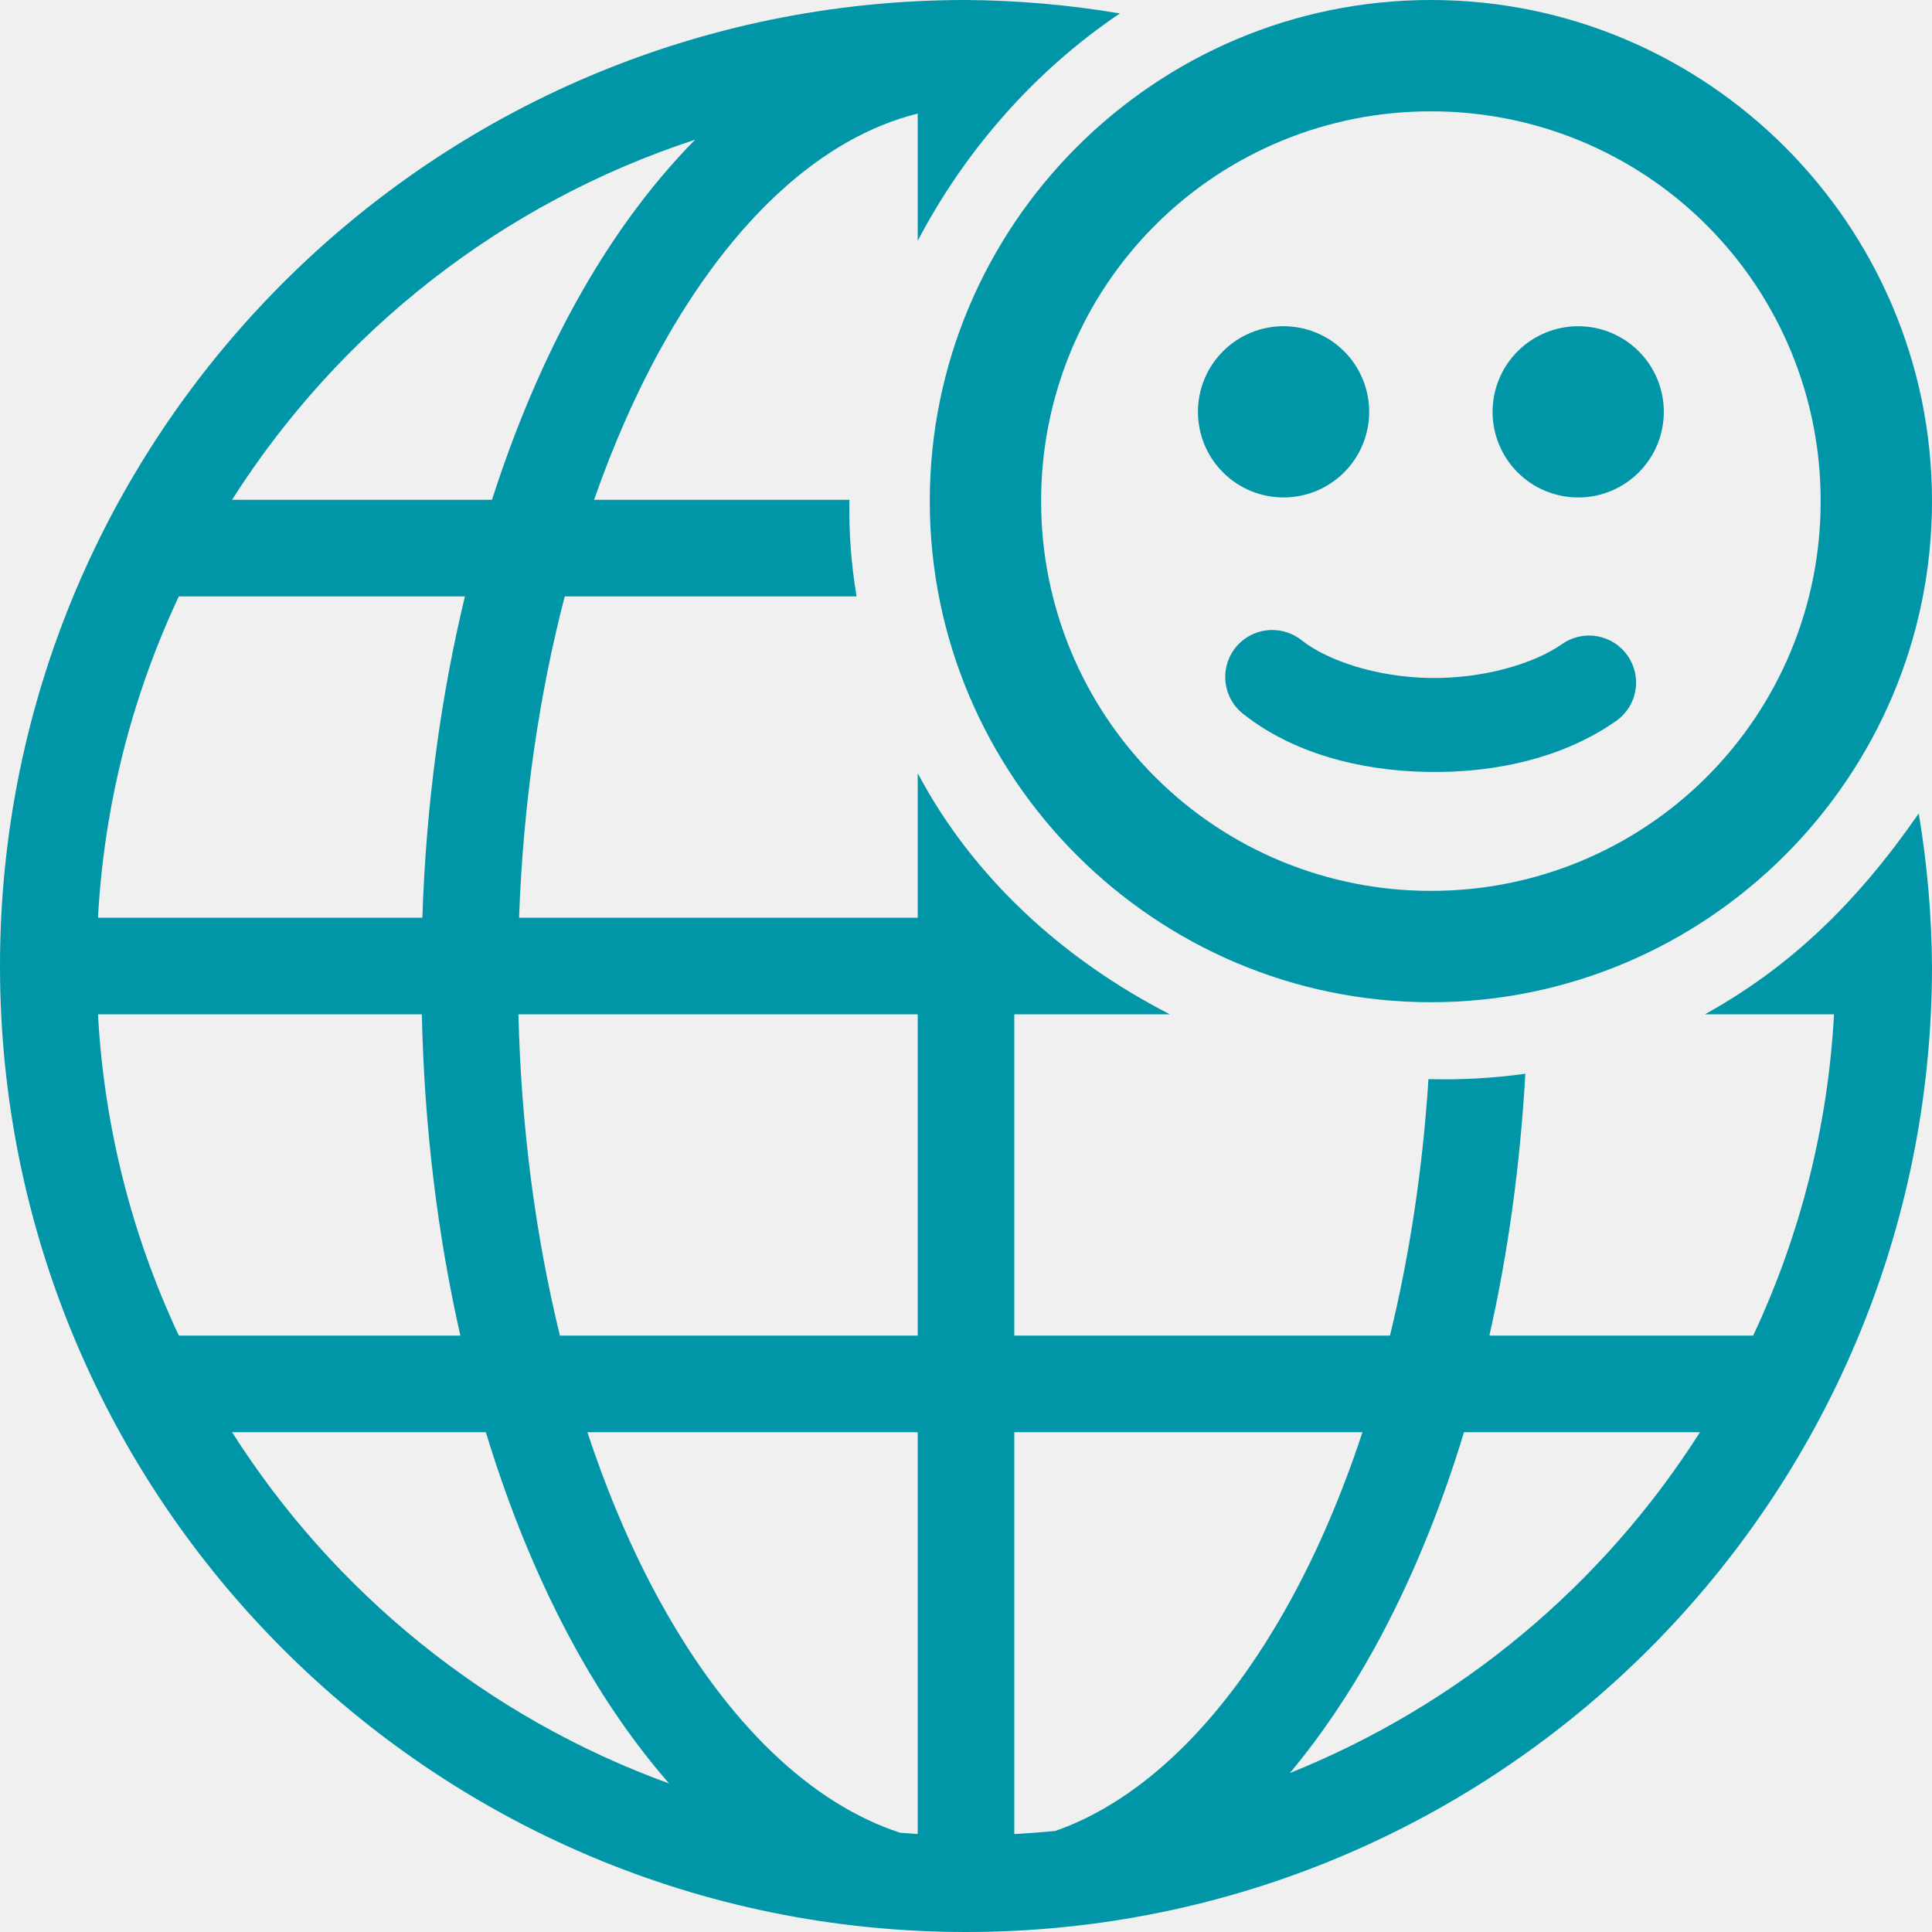
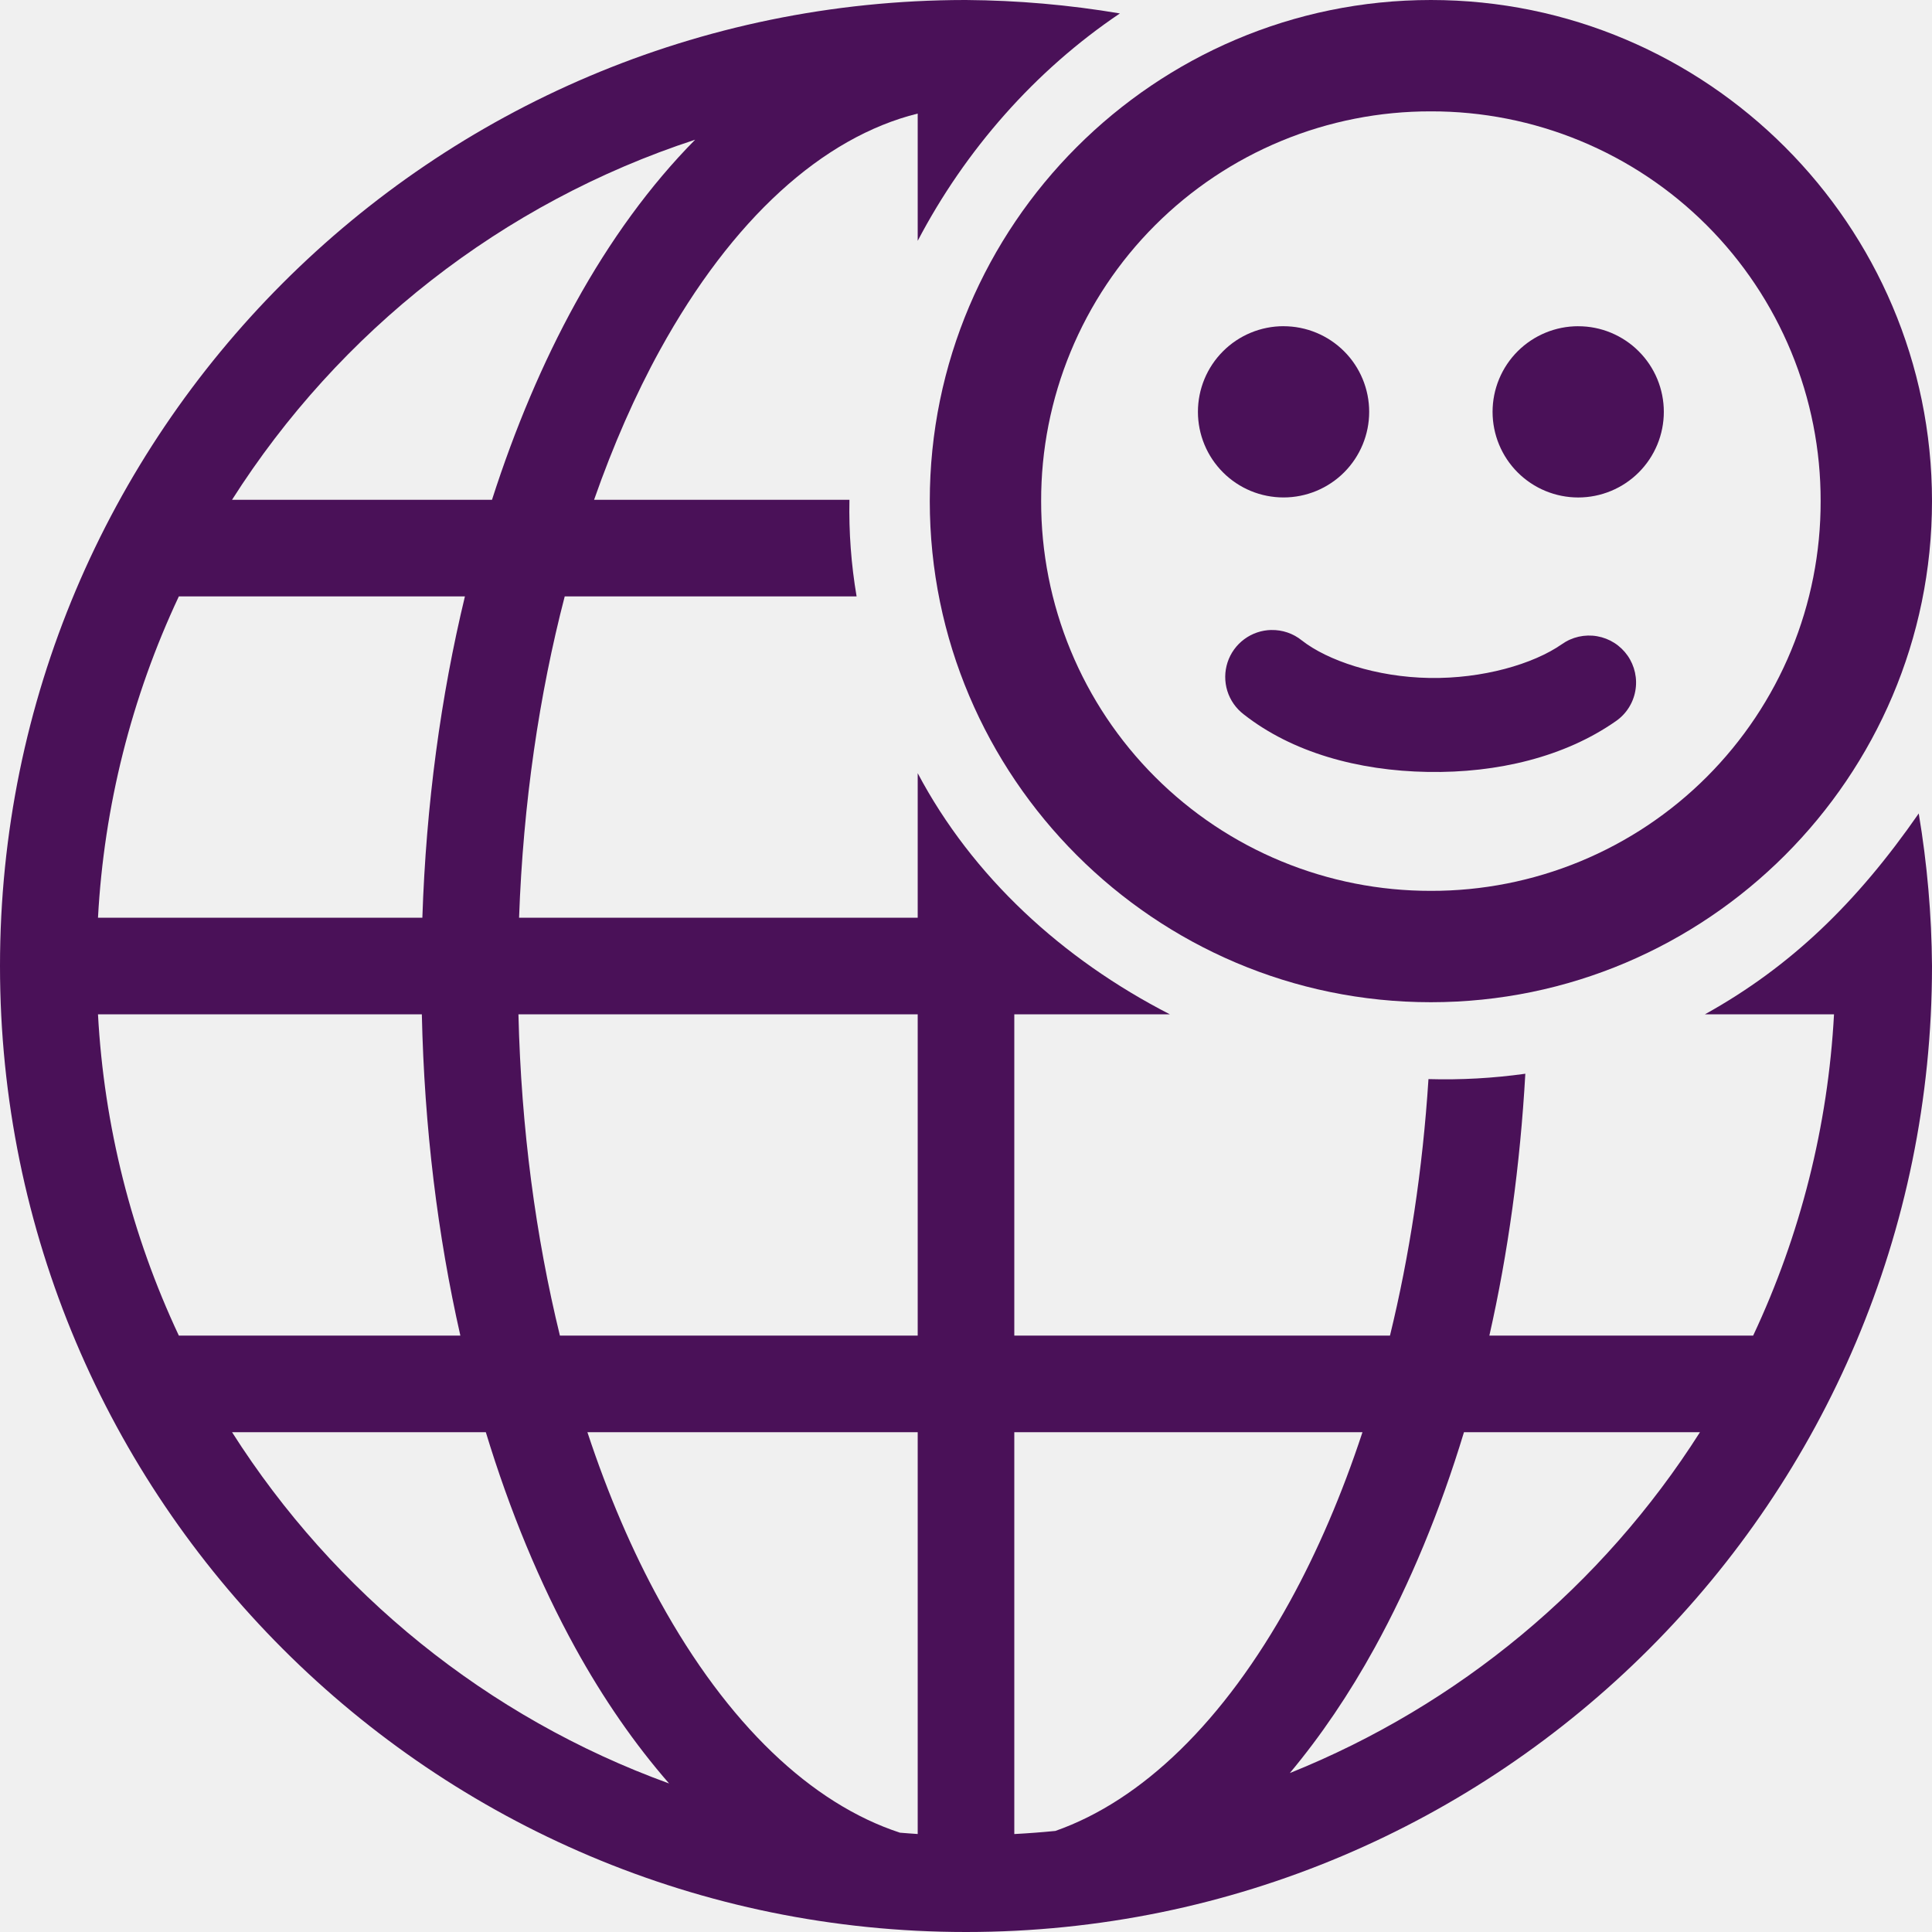
<svg xmlns="http://www.w3.org/2000/svg" width="67" height="67" viewBox="0 0 67 67" fill="none">
-   <g clip-path="url(#clip0_14_9)">
-     <path d="M49.622 0C40.046 0 32.244 7.803 32.244 17.378C32.244 26.953 40.047 34.756 49.622 34.756C59.197 34.756 67 26.953 67 17.378C67 7.803 59.197 0 49.622 0ZM49.622 3.862C51.398 3.858 53.158 4.205 54.799 4.883C56.441 5.561 57.932 6.556 59.188 7.812C60.444 9.068 61.439 10.56 62.117 12.201C62.795 13.843 63.142 15.602 63.138 17.378C63.142 19.154 62.795 20.914 62.117 22.555C61.439 24.197 60.443 25.688 59.187 26.944C57.931 28.2 56.44 29.195 54.798 29.873C53.157 30.551 51.398 30.898 49.621 30.894C47.846 30.897 46.087 30.55 44.445 29.872C42.804 29.195 41.312 28.199 40.057 26.943C38.801 25.688 37.805 24.196 37.127 22.555C36.45 20.913 36.103 19.154 36.106 17.378C36.102 15.602 36.449 13.843 37.127 12.202C37.805 10.56 38.8 9.068 40.056 7.813C41.312 6.557 42.803 5.561 44.445 4.883C46.086 4.205 47.846 3.858 49.621 3.862M44.512 11.312C44.122 11.312 43.736 11.389 43.376 11.538C43.016 11.687 42.688 11.906 42.412 12.182C42.137 12.458 41.918 12.785 41.769 13.145C41.62 13.506 41.543 13.892 41.543 14.282C41.543 14.672 41.62 15.058 41.769 15.418C41.918 15.779 42.137 16.106 42.413 16.382C42.688 16.658 43.016 16.876 43.376 17.026C43.737 17.175 44.123 17.251 44.513 17.251C44.903 17.251 45.289 17.174 45.649 17.025C46.009 16.876 46.337 16.657 46.612 16.382C46.888 16.106 47.107 15.778 47.256 15.418C47.405 15.058 47.482 14.672 47.482 14.282C47.482 13.892 47.405 13.506 47.256 13.146C47.107 12.785 46.888 12.458 46.612 12.182C46.337 11.907 46.009 11.688 45.649 11.539C45.289 11.39 44.903 11.313 44.513 11.313M54.73 11.313C54.34 11.313 53.954 11.39 53.594 11.539C53.234 11.688 52.906 11.907 52.631 12.182C52.355 12.458 52.136 12.786 51.987 13.146C51.838 13.506 51.761 13.892 51.761 14.282C51.761 14.672 51.838 15.059 51.987 15.419C52.136 15.779 52.355 16.107 52.631 16.383C52.907 16.658 53.234 16.877 53.594 17.026C53.955 17.175 54.341 17.252 54.731 17.252C55.121 17.252 55.507 17.175 55.867 17.026C56.228 16.877 56.555 16.658 56.831 16.382C57.106 16.107 57.325 15.779 57.474 15.419C57.623 15.059 57.7 14.672 57.7 14.282C57.7 13.893 57.623 13.506 57.474 13.146C57.325 12.786 57.106 12.459 56.83 12.183C56.555 11.907 56.227 11.689 55.867 11.539C55.507 11.39 55.121 11.313 54.731 11.314M44.089 21.847C43.75 21.854 43.422 21.965 43.15 22.167C42.878 22.368 42.675 22.649 42.57 22.971C42.465 23.292 42.463 23.639 42.563 23.962C42.664 24.285 42.863 24.569 43.132 24.774C44.806 26.089 47.088 26.729 49.514 26.77C51.939 26.812 54.266 26.245 56.029 25.014C56.207 24.893 56.358 24.737 56.476 24.556C56.593 24.376 56.673 24.174 56.711 23.962C56.75 23.75 56.746 23.533 56.7 23.323C56.654 23.113 56.567 22.913 56.444 22.737C56.321 22.561 56.164 22.41 55.983 22.295C55.801 22.179 55.598 22.101 55.386 22.064C55.174 22.027 54.957 22.033 54.747 22.08C54.537 22.128 54.339 22.216 54.163 22.341C53.175 23.031 51.411 23.543 49.569 23.511C47.726 23.48 46.032 22.905 45.147 22.21C44.848 21.968 44.472 21.84 44.088 21.848" fill="#0096A7" />
-     <path d="M33.465 0C14.977 0.02 0 15.012 0 33.5C0 52.001 14.999 67 33.5 67C52.001 67 67 52.001 67 33.5C66.987 31.727 66.833 29.959 66.54 28.21C64.397 31.299 62.106 33.521 59.126 35.175H63.602C63.394 39.035 62.442 42.818 60.798 46.317H51.65C52.296 43.462 52.718 40.412 52.897 37.236C51.784 37.392 50.661 37.454 49.538 37.422C49.337 40.561 48.878 43.553 48.203 46.318H35.175V35.175H40.569C36.835 33.259 33.722 30.397 31.825 26.813V31.825H18.001C18.143 27.849 18.7 24.084 19.584 20.683H29.706C29.518 19.577 29.435 18.455 29.458 17.333H20.602C21.265 15.441 22.03 13.695 22.886 12.14C25.386 7.598 28.523 4.758 31.825 3.938V8.352C33.476 5.199 35.905 2.438 38.837 0.466C37.073 0.168 35.288 0.013 33.5 0L33.465 0ZM24.107 4.845C22.549 6.421 21.152 8.343 19.951 10.524C18.825 12.567 17.857 14.857 17.062 17.332H8.047C11.755 11.499 17.41 7.034 24.107 4.845ZM6.202 20.683H16.123C15.289 24.141 14.777 27.892 14.647 31.826H3.398C3.607 27.966 4.558 24.182 6.202 20.683ZM3.398 35.175H14.629C14.715 39.099 15.178 42.849 15.965 46.317H6.202C4.558 42.818 3.607 39.035 3.398 35.175ZM17.979 35.175H31.825V46.317H19.417C18.582 42.9 18.073 39.138 17.979 35.175ZM8.047 49.667H16.848C17.68 52.404 18.724 54.92 19.951 57.148C20.914 58.896 22.006 60.477 23.203 61.849C16.9 59.564 11.588 55.236 8.047 49.667ZM20.371 49.668H31.825V63.602C31.619 63.591 31.415 63.57 31.21 63.556C28.135 62.55 25.231 59.79 22.886 55.532C21.929 53.794 21.082 51.822 20.371 49.668M35.175 49.668H47.249C46.539 51.823 45.691 53.795 44.735 55.533C42.438 59.704 39.605 62.439 36.6 63.495C36.126 63.542 35.651 63.578 35.175 63.603V49.668ZM50.769 49.668H58.953C55.566 54.999 50.591 59.133 44.73 61.488C45.805 60.202 46.791 58.745 47.669 57.149C48.896 54.921 49.939 52.405 50.769 49.668Z" fill="#0096A7" />
+   <g clip-path="url(#clip0_57_30)">
+     <path d="M49.622 0C40.046 0 32.244 7.803 32.244 17.378C32.244 26.953 40.047 34.756 49.622 34.756C59.197 34.756 67 26.953 67 17.378C67 7.803 59.197 0 49.622 0ZM49.622 3.862C51.398 3.858 53.158 4.205 54.799 4.883C56.441 5.561 57.932 6.556 59.188 7.812C60.444 9.068 61.439 10.56 62.117 12.201C62.795 13.843 63.142 15.602 63.138 17.378C63.142 19.154 62.795 20.914 62.117 22.555C61.439 24.197 60.443 25.688 59.187 26.944C57.931 28.2 56.44 29.195 54.798 29.873C53.157 30.551 51.398 30.898 49.622 30.894C47.846 30.897 46.087 30.55 44.445 29.872C42.804 29.195 41.312 28.199 40.057 26.943C38.801 25.688 37.805 24.196 37.128 22.555C36.45 20.913 36.103 19.154 36.106 17.378C36.102 15.602 36.449 13.843 37.127 12.202C37.805 10.56 38.8 9.068 40.056 7.813C41.312 6.557 42.803 5.561 44.445 4.883C46.086 4.205 47.846 3.858 49.622 3.862M44.512 11.312C44.122 11.312 43.736 11.389 43.376 11.538C43.016 11.687 42.688 11.906 42.413 12.182C42.137 12.458 41.918 12.785 41.769 13.145C41.62 13.506 41.543 13.892 41.543 14.282C41.543 14.672 41.62 15.058 41.769 15.418C41.918 15.779 42.137 16.106 42.413 16.382C42.688 16.658 43.016 16.876 43.376 17.026C43.737 17.175 44.123 17.251 44.513 17.251C44.903 17.251 45.289 17.174 45.649 17.025C46.009 16.876 46.337 16.657 46.612 16.382C46.888 16.106 47.107 15.778 47.256 15.418C47.405 15.058 47.482 14.672 47.482 14.282C47.482 13.892 47.405 13.506 47.256 13.146C47.107 12.785 46.888 12.458 46.612 12.182C46.337 11.907 46.009 11.688 45.649 11.539C45.289 11.39 44.903 11.313 44.513 11.313M54.73 11.313C54.34 11.313 53.954 11.39 53.594 11.539C53.234 11.688 52.906 11.907 52.631 12.182C52.355 12.458 52.136 12.786 51.987 13.146C51.838 13.506 51.761 13.892 51.761 14.282C51.761 14.672 51.838 15.059 51.987 15.419C52.136 15.779 52.355 16.107 52.631 16.383C52.907 16.658 53.234 16.877 53.594 17.026C53.955 17.175 54.341 17.252 54.731 17.252C55.121 17.252 55.507 17.175 55.867 17.026C56.228 16.877 56.555 16.658 56.831 16.382C57.106 16.107 57.325 15.779 57.474 15.419C57.623 15.059 57.7 14.672 57.7 14.282C57.7 13.893 57.623 13.506 57.474 13.146C57.325 12.786 57.106 12.459 56.83 12.183C56.555 11.907 56.227 11.689 55.867 11.539C55.507 11.39 55.121 11.313 54.731 11.314M44.089 21.847C43.75 21.854 43.422 21.965 43.15 22.167C42.878 22.368 42.675 22.649 42.57 22.971C42.465 23.292 42.463 23.639 42.563 23.962C42.664 24.285 42.863 24.569 43.132 24.774C44.806 26.089 47.088 26.729 49.514 26.77C51.939 26.812 54.266 26.245 56.029 25.014C56.207 24.893 56.359 24.737 56.476 24.556C56.593 24.376 56.673 24.174 56.711 23.962C56.75 23.75 56.746 23.533 56.7 23.323C56.654 23.113 56.567 22.913 56.444 22.737C56.321 22.561 56.164 22.41 55.983 22.295C55.801 22.179 55.598 22.101 55.386 22.064C55.174 22.027 54.957 22.033 54.747 22.08C54.537 22.128 54.339 22.216 54.163 22.341C53.175 23.031 51.411 23.543 49.569 23.511C47.726 23.48 46.032 22.905 45.147 22.21C44.848 21.968 44.473 21.84 44.088 21.848" fill="#4A1158" />
+     <path d="M33.465 0C14.977 0.02 0 15.012 0 33.5C0 52.001 14.999 67 33.5 67C52.001 67 67 52.001 67 33.5C66.987 31.727 66.833 29.959 66.54 28.21C64.397 31.299 62.106 33.521 59.126 35.175H63.602C63.394 39.035 62.442 42.818 60.798 46.317H51.65C52.296 43.462 52.718 40.412 52.897 37.236C51.784 37.392 50.661 37.454 49.538 37.422C49.337 40.561 48.878 43.553 48.203 46.318H35.175V35.175H40.569C36.835 33.259 33.722 30.397 31.825 26.813V31.825H18.001C18.143 27.849 18.7 24.084 19.584 20.683H29.706C29.518 19.577 29.435 18.455 29.458 17.333H20.602C21.265 15.441 22.03 13.695 22.886 12.14C25.386 7.598 28.523 4.758 31.825 3.938V8.352C33.476 5.199 35.905 2.438 38.837 0.466C37.073 0.168 35.288 0.013 33.5 0L33.465 0ZM24.107 4.845C22.549 6.421 21.152 8.343 19.951 10.524C18.825 12.567 17.857 14.857 17.062 17.332H8.047C11.755 11.499 17.41 7.034 24.107 4.845ZM6.202 20.683H16.123C15.289 24.141 14.777 27.892 14.647 31.826H3.398C3.607 27.966 4.558 24.182 6.202 20.683ZM3.398 35.175H14.629C14.715 39.099 15.178 42.849 15.965 46.317H6.202C4.558 42.818 3.607 39.035 3.398 35.175ZM17.979 35.175H31.825V46.317H19.417C18.582 42.9 18.073 39.138 17.979 35.175ZM8.047 49.667H16.848C17.68 52.404 18.724 54.92 19.951 57.148C20.914 58.896 22.006 60.477 23.203 61.849C16.9 59.564 11.588 55.236 8.047 49.667ZM20.371 49.668H31.825V63.602C31.619 63.591 31.415 63.57 31.21 63.556C28.135 62.55 25.231 59.79 22.886 55.532C21.929 53.794 21.082 51.822 20.371 49.668M35.175 49.668H47.249C46.539 51.823 45.691 53.795 44.735 55.533C42.438 59.704 39.605 62.439 36.6 63.495C36.126 63.542 35.651 63.578 35.175 63.603V49.668ZM50.769 49.668H58.953C55.566 54.999 50.591 59.133 44.73 61.488C45.805 60.202 46.791 58.745 47.669 57.149C48.896 54.921 49.939 52.405 50.769 49.668Z" fill="#4A1158" />
  </g>
  <defs>
-     <clipPath id="clip0_14_9">
+     <clipPath id="clip0_57_30">
      <rect width="67" height="67" fill="white" />
    </clipPath>
  </defs>
</svg>
